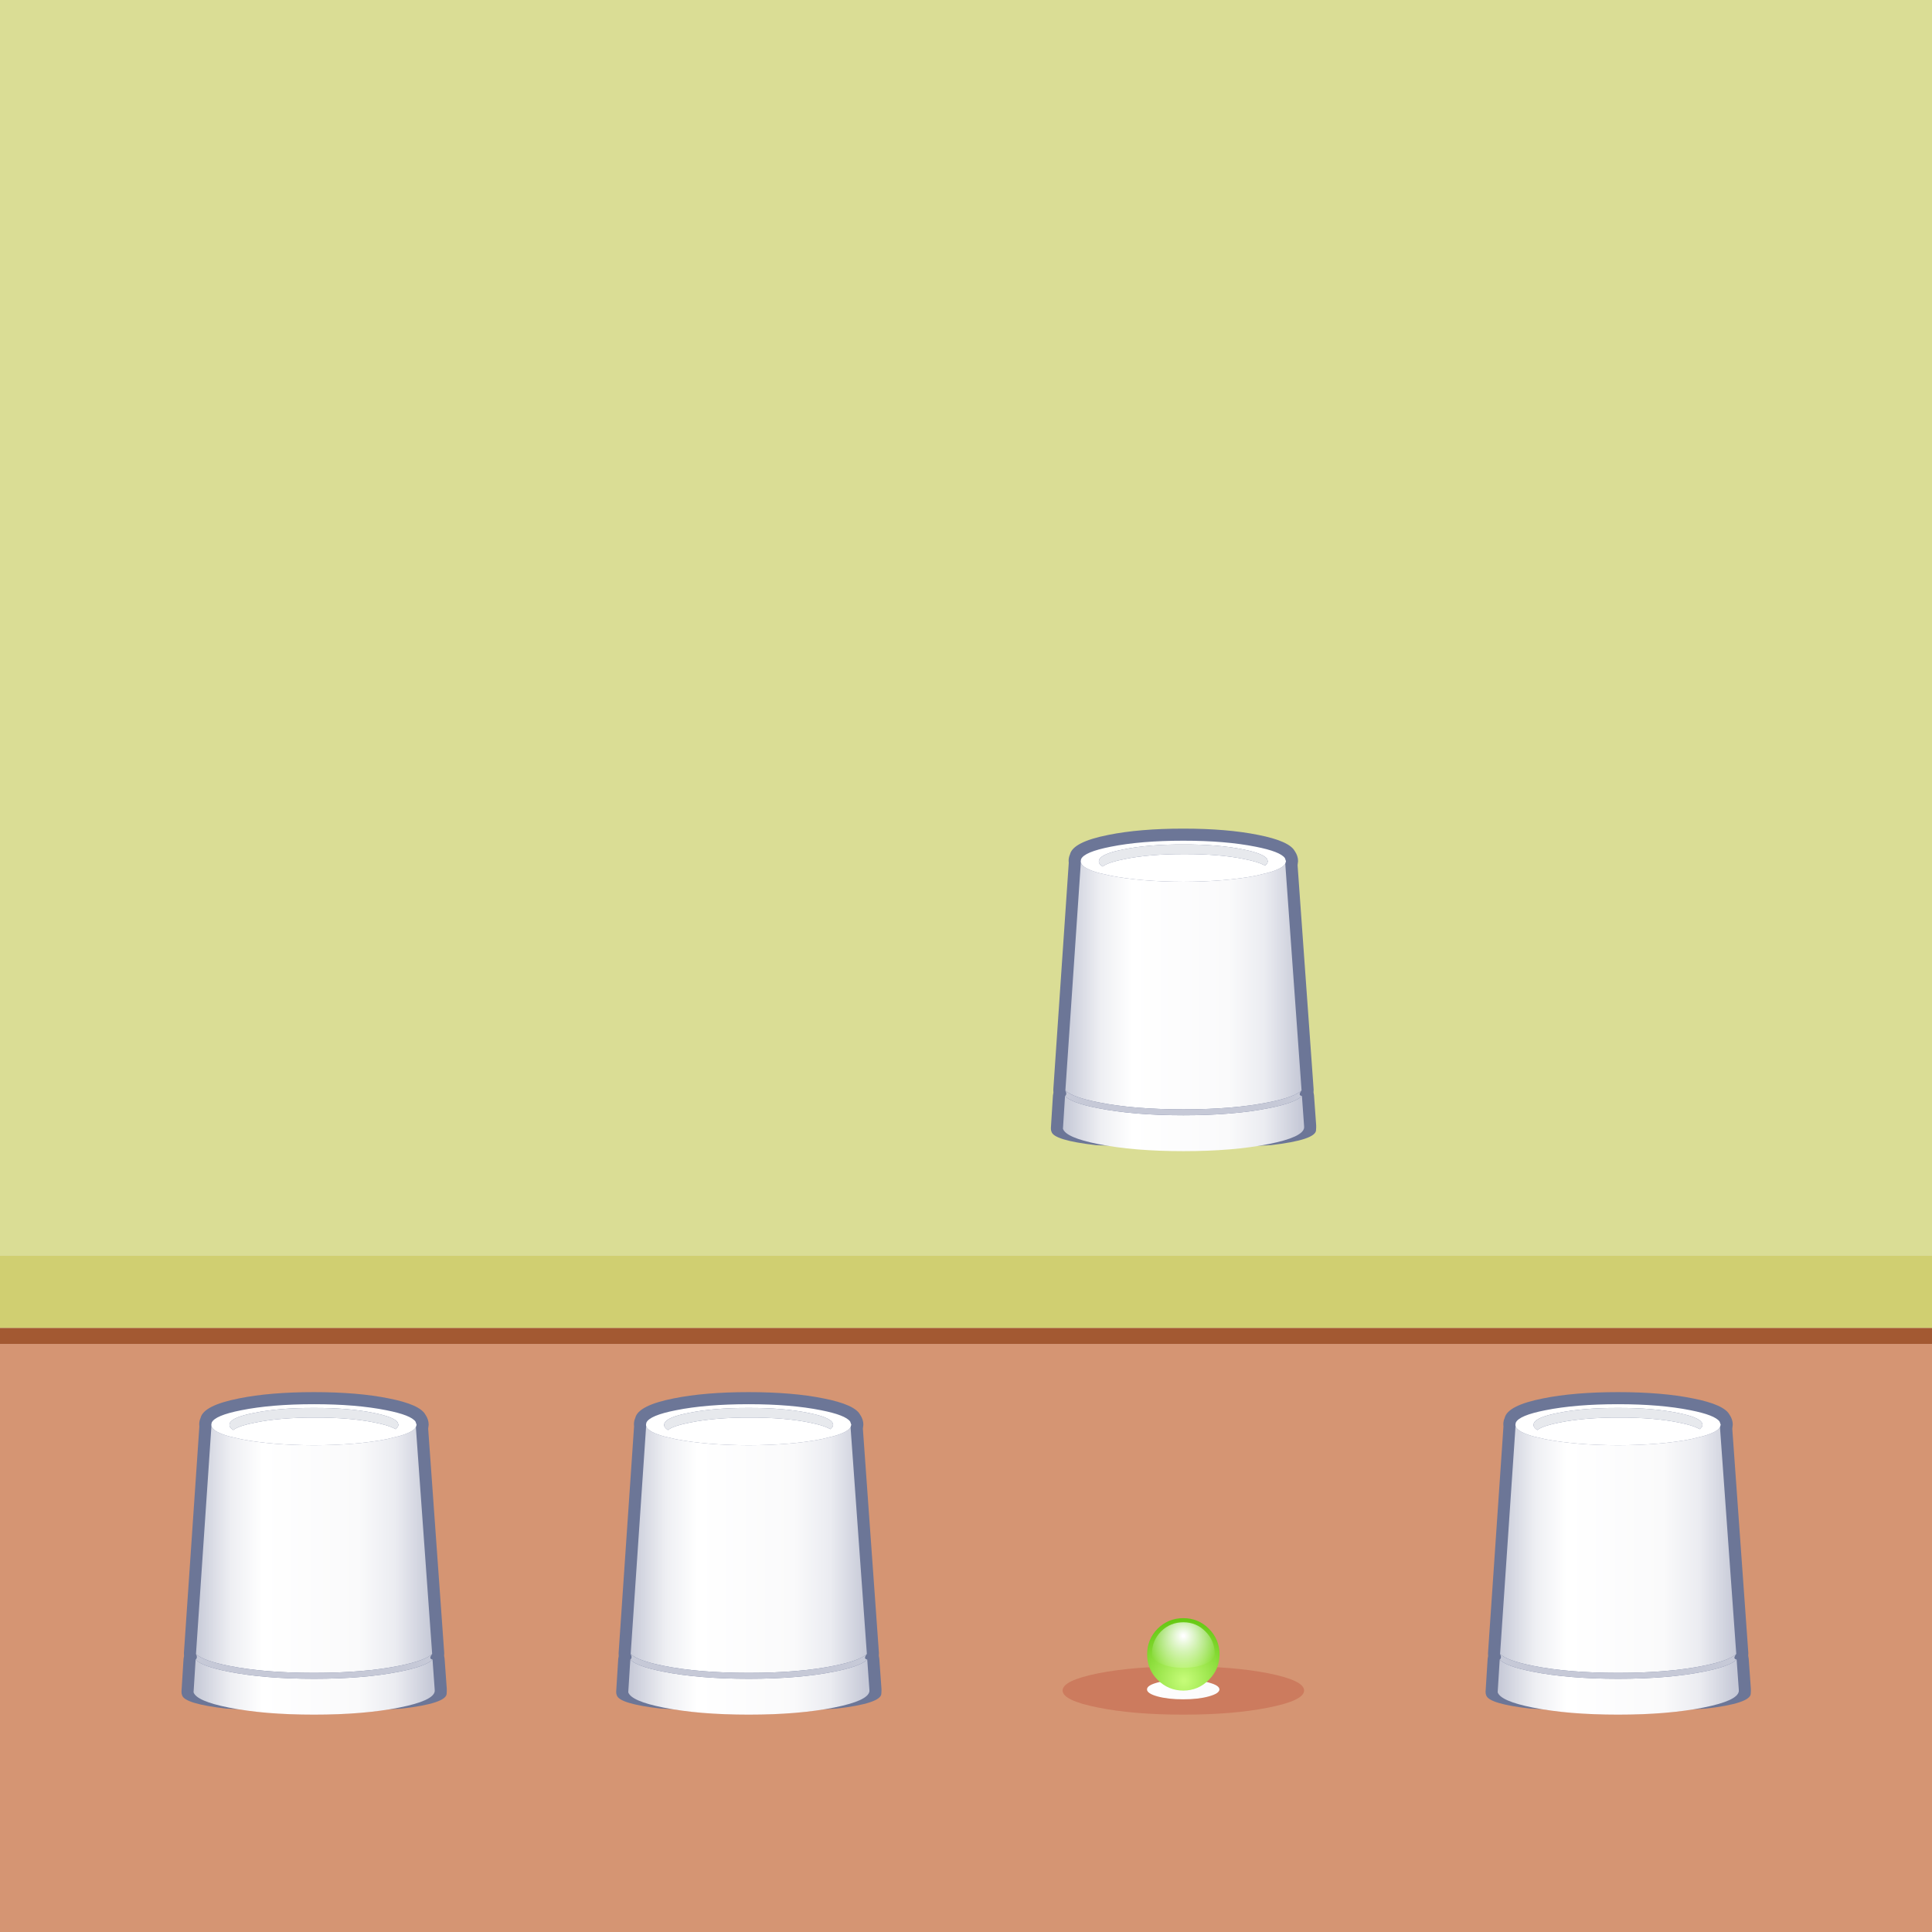
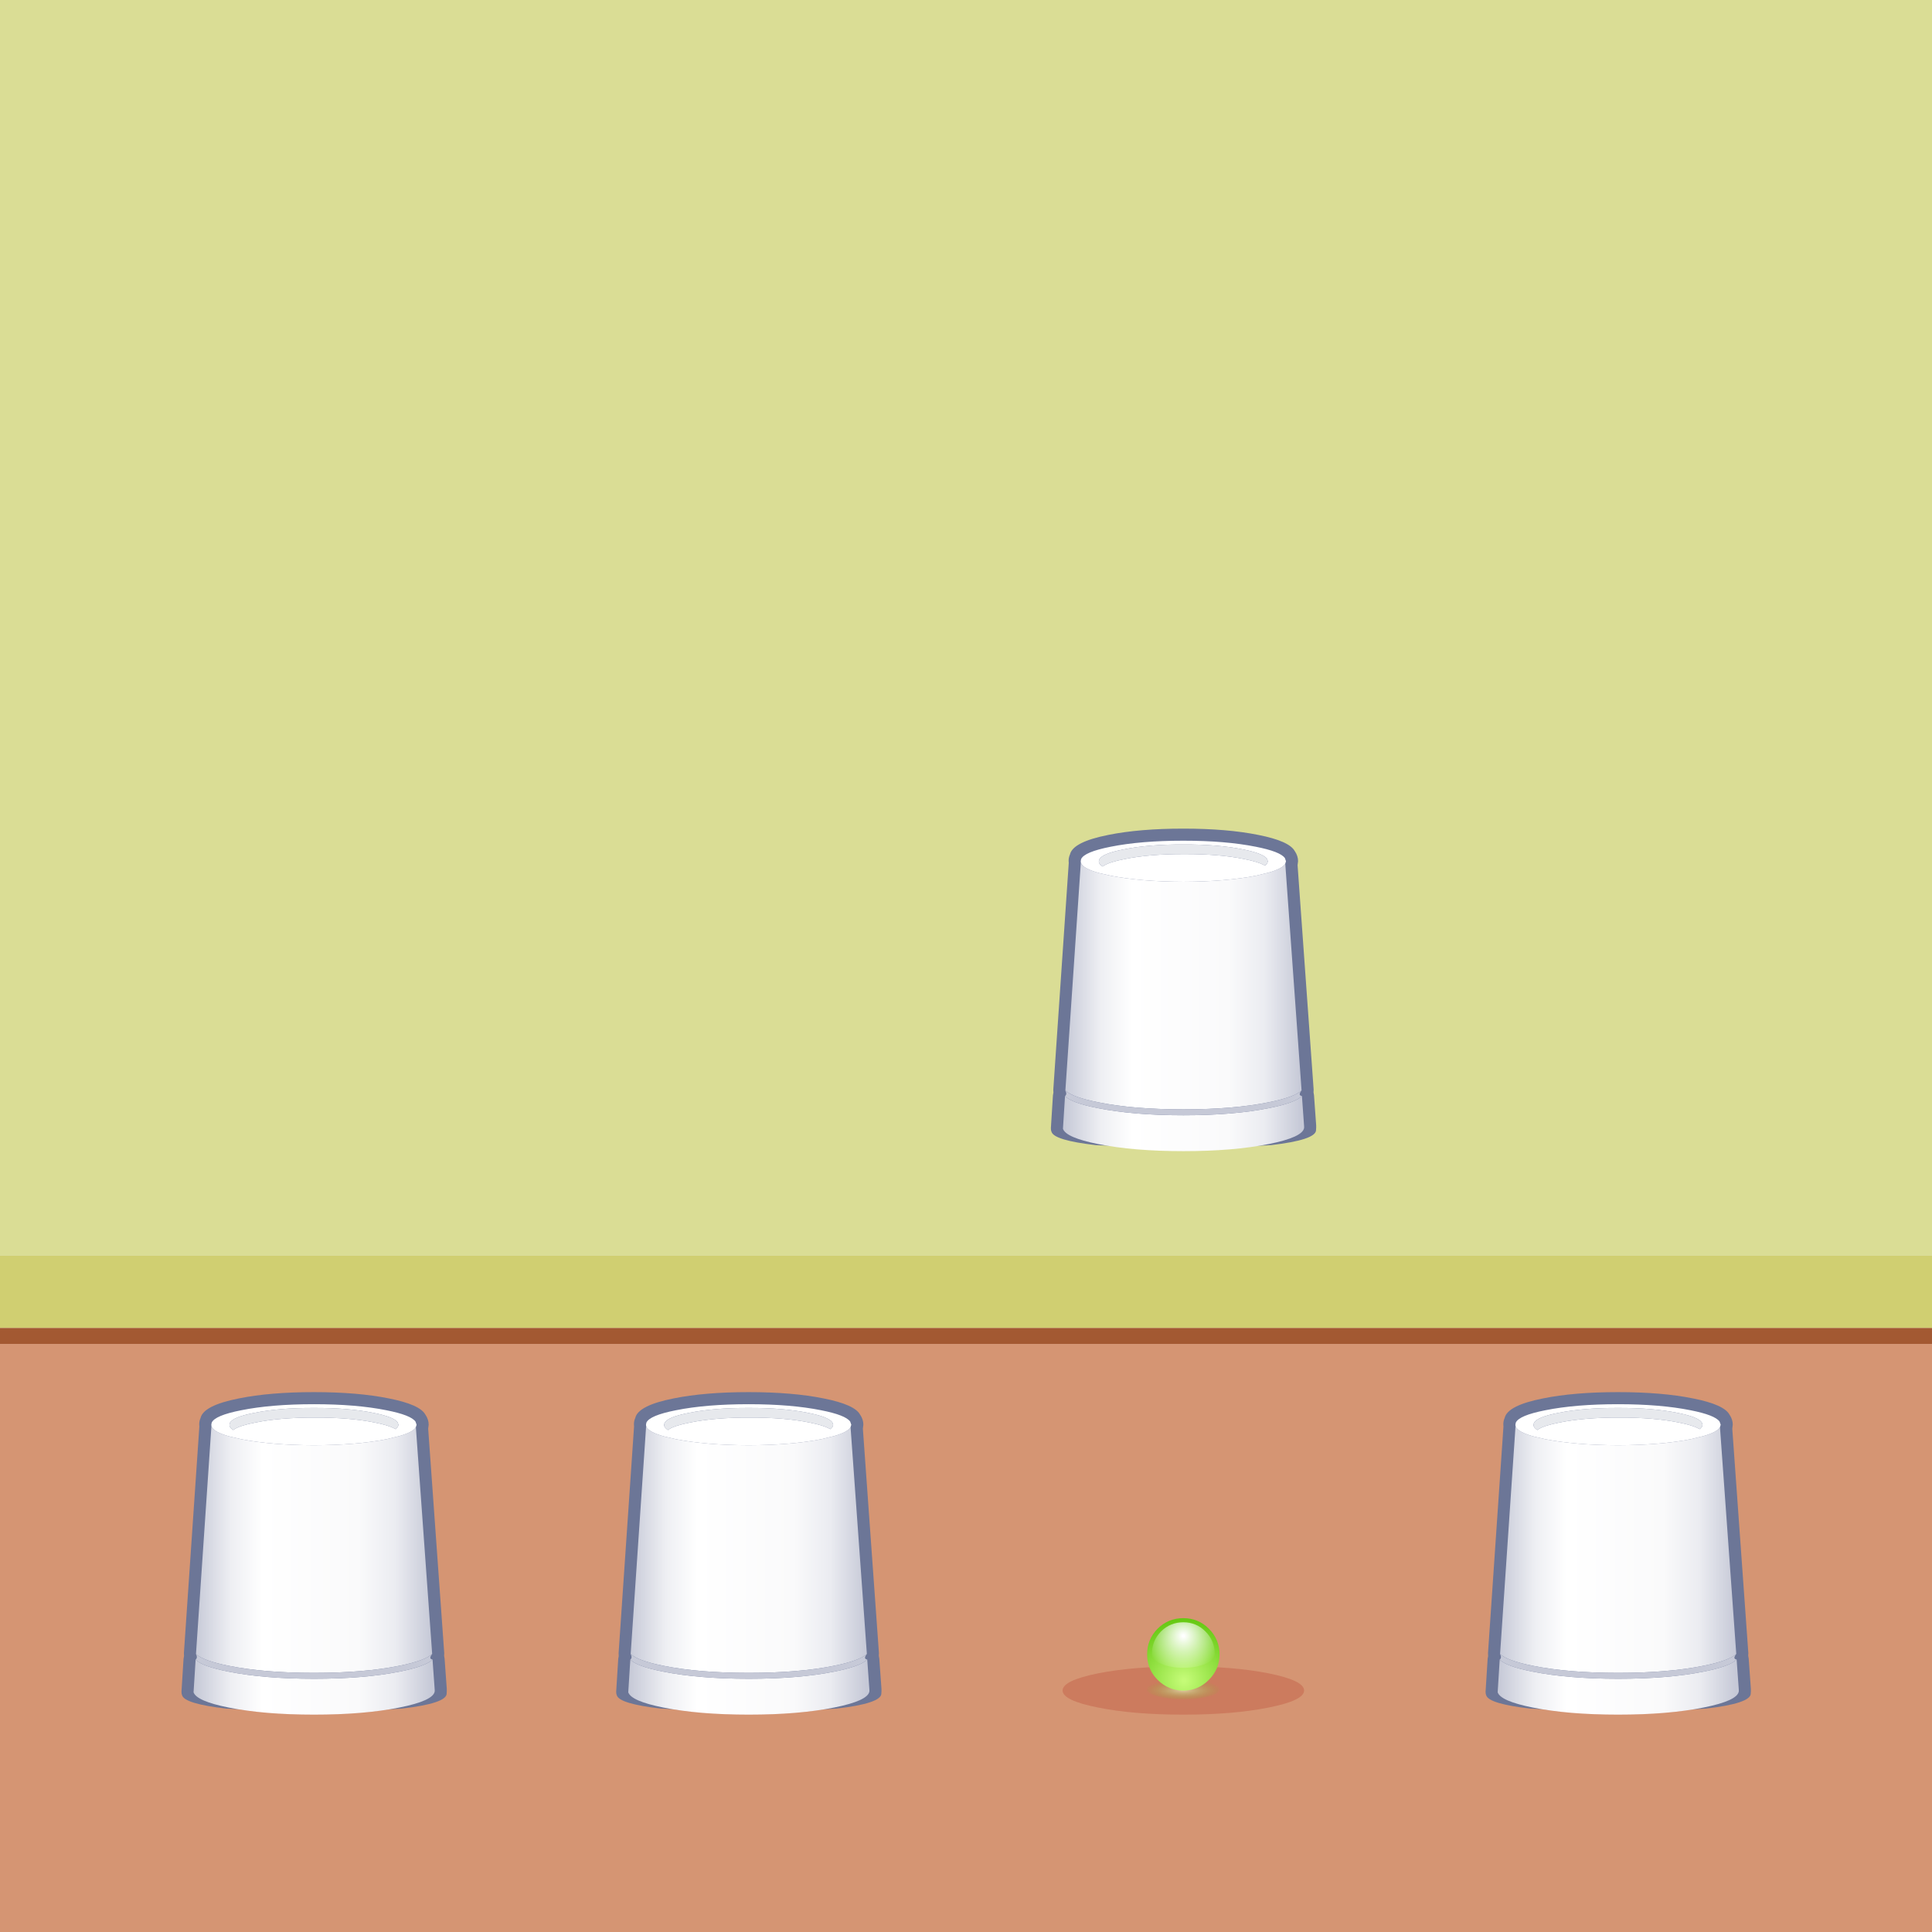
<svg xmlns="http://www.w3.org/2000/svg" width="64" height="64" viewBox="0 0 240 240">
  <clipPath id="c">
    <rect x="0" y="0" width="240" height="240" />
  </clipPath>
  <g clip-path="url(#c)">
    <g transform="matrix(1 0 0 1 0 0) translate(0 0) scale(1 1) translate(0 0)">
      <path d="M0 155.95L0 0L240 0L240 155.95L0 155.95Z" fill="#dadd95" fill-rule="evenodd" />
      <path d="M240 166.95L240 240L0 240L0 166.95L240 166.95Z" fill="#d59573" fill-rule="evenodd" />
      <path d="M240 164.95L240 166.95L0 166.95L0 164.95L240 164.95Z" fill="#a35932" fill-rule="evenodd" />
      <path d="M240 155.95L240 164.95L0 164.95L0 155.95L240 155.95Z" fill="#d0cf71" fill-rule="evenodd" />
    </g>
    <g transform="translate(39 210) scale(0.3 0.3)">
      <g transform="matrix(1 0 0 1 0 0) translate(-50 -10) scale(1 1) translate(50 10)">
        <path d="M35.35 -7.1Q50 -4.15 50 0Q50 4.15 35.35 7.05Q20.7 10 0 10Q-20.7 10 -35.35 7.05Q-50 4.15 -50 0Q-50 -4.15 -35.35 -7.1Q-20.7 -10 0 -10Q20.7 -10 35.35 -7.1Z" fill="#cc7b5e" fill-rule="evenodd" />
      </g>
    </g>
    <g transform="translate(93 210) scale(0.3 0.3)">
      <g transform="matrix(1 0 0 1 0 0) translate(-50 -10) scale(1 1) translate(50 10)">
        <path d="M35.35 -7.1Q50 -4.15 50 0Q50 4.15 35.35 7.05Q20.7 10 0 10Q-20.7 10 -35.35 7.05Q-50 4.15 -50 0Q-50 -4.15 -35.35 -7.1Q-20.7 -10 0 -10Q20.7 -10 35.35 -7.1Z" fill="#cc7b5e" fill-rule="evenodd" />
      </g>
    </g>
    <g transform="translate(147 210) scale(0.3 0.3)">
      <g transform="matrix(1 0 0 1 0 0) translate(-50 -10) scale(1 1) translate(50 10)">
        <path d="M35.35 -7.1Q50 -4.15 50 0Q50 4.15 35.35 7.05Q20.7 10 0 10Q-20.7 10 -35.35 7.05Q-50 4.15 -50 0Q-50 -4.15 -35.35 -7.1Q-20.7 -10 0 -10Q20.7 -10 35.35 -7.1Z" fill="#cc7b5e" fill-rule="evenodd" />
      </g>
    </g>
    <g transform="translate(201 210) scale(0.3 0.3)">
      <g transform="matrix(1 0 0 1 0 0) translate(-50 -10) scale(1 1) translate(50 10)">
        <path d="M35.35 -7.1Q50 -4.15 50 0Q50 4.15 35.35 7.05Q20.7 10 0 10Q-20.7 10 -35.35 7.05Q-50 4.15 -50 0Q-50 -4.15 -35.35 -7.1Q-20.7 -10 0 -10Q20.7 -10 35.35 -7.1Z" fill="#cc7b5e" fill-rule="evenodd" />
      </g>
    </g>
    <g transform="translate(39 210) scale(0.3 0.3)">
      <g transform="matrix(1 0 0 1 0 0) translate(-54.85 -123.55) scale(1 1) translate(54.85 123.55)">
        <defs>
-           <linearGradient id="g1" gradientUnits="userSpaceOnUse" x1="-16384" y1="0" x2="16384" y2="0" spreadMethod="pad" gradientTransform="matrix(0.00299,0,0,0.00365,-0.35,-49.75)">
+           <linearGradient id="shape451svg_g1" gradientUnits="userSpaceOnUse" x1="-16384" y1="0" x2="16384" y2="0" spreadMethod="pad" gradientTransform="matrix(0.00299,0,0,0.00365,-0.35,-49.75)">
            <stop offset="0" stop-color="#c6c9d7" />
            <stop offset="0.153" stop-color="#eeeff3" />
            <stop offset="0.286" stop-color="#ffffff" />
            <stop offset="0.694" stop-color="#fafafb" />
            <stop offset="0.847" stop-color="#ebecf1" />
            <stop offset="1" stop-color="#c6c9d7" />
          </linearGradient>
        </defs>
        <path d="M47.5 -110.1L47.5 -110.05L47.3 -108.4L53.95 -15.5L53.9 -14.35L54.1 -13.2L55 -0.65L55 -0.3L55 0.35L54.95 1.05L54.95 1.3Q54.85 5.35 36.35 7.5L0.05 9.3L-36.3 7.5Q-53.65 5.5 -54.6 1.95L-54.8 1.3L-54.85 0.45L-54 -13.1L-53.8 -14.25L-53.85 -15.45L-47.45 -109.35L-47.5 -110.05L-47.5 -110.1Q-47.55 -111.5 -46.95 -112.85Q-45.75 -118.05 -31.05 -120.95Q-18.2 -123.55 0 -123.55Q18.15 -123.55 31 -120.95Q43.95 -118.4 46.15 -114.2L46.2 -114.15Q47.5 -112.2 47.5 -110.1Z" fill="#6c7697" fill-rule="evenodd" />
-         <path d="M35.35 -105.35L35.5 -105.4Q41.1 -107.05 42.2 -109.05L48.95 -15.15Q46.05 -12.35 35.4 -10.25Q20.75 -7.3 0.05 -7.3Q-20.7 -7.3 -35.35 -10.25Q-45.95 -12.35 -48.85 -15.1L-42.45 -109.5Q-41.7 -107 -34.45 -105.05L-34.15 -105L-30.1 -104.05Q-17.65 -101.6 0 -101.55Q17.55 -101.6 30 -104.05L35.35 -105.35ZM35.4 -7.8Q46.35 -10 49.1 -12.85L50 -0.3L50 0.35Q49.45 4.25 35.4 7.05Q20.75 10 0.05 10Q-20.7 10 -35.35 7.05Q-48.6 4.4 -49.85 0.75L-49 -12.8Q-46.25 -9.95 -35.35 -7.8Q-20.7 -4.85 0.05 -4.85Q20.75 -4.85 35.4 -7.8Z" fill="url(#g1)" fill-rule="evenodd" />
+         <path d="M35.35 -105.35L35.5 -105.4Q41.1 -107.05 42.2 -109.05L48.95 -15.15Q46.05 -12.35 35.4 -10.25Q20.75 -7.3 0.05 -7.3Q-20.7 -7.3 -35.35 -10.25Q-45.95 -12.35 -48.85 -15.1L-42.45 -109.5Q-41.7 -107 -34.45 -105.05L-34.15 -105L-30.1 -104.05Q-17.65 -101.6 0 -101.55Q17.55 -101.6 30 -104.05L35.35 -105.35ZM35.4 -7.8Q46.35 -10 49.1 -12.85L50 -0.3L50 0.35Q49.45 4.25 35.4 7.05Q20.75 10 0.05 10Q-20.7 10 -35.35 7.05Q-48.6 4.4 -49.85 0.75L-49 -12.8Q-46.25 -9.95 -35.35 -7.8Q-20.7 -4.85 0.05 -4.85Q20.75 -4.85 35.4 -7.8Z" fill="url(#shape451svg_g1)" fill-rule="evenodd" />
        <path d="M35.5 -105.4L35.35 -105.4L35.35 -105.35L30 -104.05Q17.55 -101.6 0 -101.55Q-17.65 -101.6 -30.1 -104.05L-34.15 -105L-34.45 -105.05Q-41.7 -107 -42.45 -109.5L-42.5 -110.05L-42.35 -110.9Q-41.05 -113.9 -30.1 -116.05Q-17.65 -118.55 0 -118.55Q17.55 -118.55 30 -116.05Q40.15 -114.05 42.05 -111.35L42.5 -110.05L42.2 -109.05Q41.1 -107.05 35.5 -105.4ZM33.4 -108.45L33.85 -108.2L34.75 -109.2L35 -110L34.65 -111.05Q33.05 -113.3 24.7 -114.95Q14.45 -117.05 0 -117Q-14.55 -117.05 -24.75 -114.95Q-33.8 -113.2 -34.85 -110.7L-35 -110L-34.95 -109.55Q-34.7 -108.65 -33.4 -107.85L-32.9 -108.2Q-30.5 -109.75 -24.25 -110.95Q-14.05 -113.05 0.5 -113Q14.95 -113.05 25.2 -110.95Q30.8 -109.85 33.4 -108.45Z" fill="#ffffff" fill-rule="evenodd" />
        <path d="M33.85 -108.2L33.4 -108.45Q30.8 -109.85 25.2 -110.95Q14.95 -113.05 0.5 -113Q-14.05 -113.05 -24.25 -110.95Q-30.5 -109.75 -32.9 -108.2L-33.4 -107.85Q-34.7 -108.65 -34.95 -109.55L-35 -110L-34.85 -110.7Q-33.8 -113.2 -24.75 -114.95Q-14.55 -117.05 0 -117Q14.45 -117.05 24.7 -114.95Q33.05 -113.3 34.65 -111.05L35 -110L34.75 -109.2L33.85 -108.2Z" fill="#e7e9ed" fill-rule="evenodd" />
        <path d="M49.1 -12.85Q46.35 -10 35.4 -7.8Q20.75 -4.85 0.05 -4.85Q-20.7 -4.85 -35.35 -7.8Q-46.25 -9.95 -49 -12.8Q-48.05 -13.55 -48.85 -15.1Q-45.95 -12.35 -35.35 -10.25Q-20.7 -7.3 0.05 -7.3Q20.75 -7.3 35.4 -10.25Q46.05 -12.35 48.95 -15.15Q47.35 -13.05 49.1 -12.85Z" fill="#c6c9d7" fill-rule="evenodd" />
      </g>
    </g>
    <g transform="translate(93 210) scale(0.3 0.3)">
      <g transform="matrix(1 0 0 1 0 0) translate(-54.85 -123.55) scale(1 1) translate(54.85 123.55)">
        <defs>
-           <linearGradient id="g1" gradientUnits="userSpaceOnUse" x1="-16384" y1="0" x2="16384" y2="0" spreadMethod="pad" gradientTransform="matrix(0.00299,0,0,0.00365,-0.35,-49.75)">
+           <linearGradient id="shape451svg_g1" gradientUnits="userSpaceOnUse" x1="-16384" y1="0" x2="16384" y2="0" spreadMethod="pad" gradientTransform="matrix(0.00299,0,0,0.00365,-0.35,-49.75)">
            <stop offset="0" stop-color="#c6c9d7" />
            <stop offset="0.153" stop-color="#eeeff3" />
            <stop offset="0.286" stop-color="#ffffff" />
            <stop offset="0.694" stop-color="#fafafb" />
            <stop offset="0.847" stop-color="#ebecf1" />
            <stop offset="1" stop-color="#c6c9d7" />
          </linearGradient>
        </defs>
        <path d="M47.5 -110.1L47.5 -110.05L47.3 -108.4L53.95 -15.5L53.9 -14.35L54.1 -13.2L55 -0.65L55 -0.3L55 0.35L54.95 1.05L54.95 1.3Q54.85 5.35 36.35 7.5L0.05 9.3L-36.3 7.5Q-53.65 5.5 -54.6 1.95L-54.8 1.3L-54.85 0.45L-54 -13.1L-53.8 -14.25L-53.85 -15.45L-47.45 -109.35L-47.5 -110.05L-47.5 -110.1Q-47.55 -111.5 -46.95 -112.85Q-45.75 -118.05 -31.05 -120.95Q-18.2 -123.55 0 -123.55Q18.15 -123.55 31 -120.95Q43.95 -118.4 46.15 -114.2L46.2 -114.15Q47.5 -112.2 47.5 -110.1Z" fill="#6c7697" fill-rule="evenodd" />
-         <path d="M35.35 -105.35L35.5 -105.4Q41.1 -107.05 42.2 -109.05L48.95 -15.15Q46.05 -12.35 35.4 -10.25Q20.75 -7.3 0.05 -7.3Q-20.7 -7.3 -35.35 -10.25Q-45.95 -12.35 -48.85 -15.1L-42.45 -109.5Q-41.7 -107 -34.45 -105.05L-34.15 -105L-30.1 -104.05Q-17.65 -101.6 0 -101.55Q17.55 -101.6 30 -104.05L35.35 -105.35ZM35.4 -7.8Q46.35 -10 49.1 -12.85L50 -0.3L50 0.35Q49.45 4.25 35.4 7.05Q20.75 10 0.05 10Q-20.7 10 -35.35 7.05Q-48.6 4.4 -49.85 0.75L-49 -12.8Q-46.25 -9.95 -35.35 -7.8Q-20.7 -4.85 0.05 -4.85Q20.75 -4.85 35.4 -7.8Z" fill="url(#g1)" fill-rule="evenodd" />
+         <path d="M35.35 -105.35L35.5 -105.4Q41.1 -107.05 42.2 -109.05L48.95 -15.15Q46.05 -12.35 35.4 -10.25Q20.75 -7.3 0.05 -7.3Q-20.7 -7.3 -35.35 -10.25Q-45.95 -12.35 -48.85 -15.1L-42.45 -109.5Q-41.7 -107 -34.45 -105.05L-34.15 -105L-30.1 -104.05Q-17.65 -101.6 0 -101.55Q17.55 -101.6 30 -104.05L35.35 -105.35ZM35.4 -7.8Q46.35 -10 49.1 -12.85L50 -0.3L50 0.35Q49.45 4.25 35.4 7.05Q20.75 10 0.05 10Q-20.7 10 -35.35 7.05Q-48.6 4.4 -49.85 0.75L-49 -12.8Q-46.25 -9.95 -35.35 -7.8Q-20.7 -4.85 0.05 -4.85Q20.75 -4.85 35.4 -7.8Z" fill="url(#shape451svg_g1)" fill-rule="evenodd" />
        <path d="M35.5 -105.4L35.35 -105.4L35.35 -105.35L30 -104.05Q17.55 -101.6 0 -101.55Q-17.65 -101.6 -30.1 -104.05L-34.15 -105L-34.45 -105.05Q-41.7 -107 -42.45 -109.5L-42.5 -110.05L-42.35 -110.9Q-41.05 -113.9 -30.1 -116.05Q-17.65 -118.55 0 -118.55Q17.55 -118.55 30 -116.05Q40.15 -114.05 42.05 -111.35L42.5 -110.05L42.2 -109.05Q41.1 -107.05 35.5 -105.4ZM33.4 -108.45L33.85 -108.2L34.75 -109.2L35 -110L34.65 -111.05Q33.05 -113.3 24.7 -114.95Q14.45 -117.05 0 -117Q-14.55 -117.05 -24.75 -114.95Q-33.8 -113.2 -34.85 -110.7L-35 -110L-34.95 -109.55Q-34.7 -108.65 -33.4 -107.85L-32.9 -108.2Q-30.5 -109.75 -24.25 -110.95Q-14.05 -113.05 0.5 -113Q14.95 -113.05 25.2 -110.95Q30.8 -109.85 33.4 -108.45Z" fill="#ffffff" fill-rule="evenodd" />
        <path d="M33.85 -108.2L33.4 -108.45Q30.8 -109.85 25.2 -110.95Q14.95 -113.05 0.5 -113Q-14.05 -113.05 -24.25 -110.95Q-30.5 -109.75 -32.9 -108.2L-33.4 -107.85Q-34.7 -108.65 -34.95 -109.55L-35 -110L-34.85 -110.7Q-33.8 -113.2 -24.75 -114.95Q-14.55 -117.05 0 -117Q14.45 -117.05 24.7 -114.95Q33.05 -113.3 34.65 -111.05L35 -110L34.75 -109.2L33.85 -108.2Z" fill="#e7e9ed" fill-rule="evenodd" />
        <path d="M49.1 -12.85Q46.35 -10 35.4 -7.8Q20.75 -4.85 0.05 -4.85Q-20.7 -4.85 -35.35 -7.8Q-46.25 -9.95 -49 -12.8Q-48.05 -13.55 -48.85 -15.1Q-45.95 -12.35 -35.35 -10.25Q-20.7 -7.3 0.05 -7.3Q20.75 -7.3 35.4 -10.25Q46.05 -12.35 48.95 -15.15Q47.35 -13.05 49.1 -12.85Z" fill="#c6c9d7" fill-rule="evenodd" />
      </g>
    </g>
    <g transform="translate(201 210) scale(0.3 0.3)">
      <g transform="matrix(1 0 0 1 0 0) translate(-54.85 -123.55) scale(1 1) translate(54.85 123.55)">
        <defs>
-           <linearGradient id="g1" gradientUnits="userSpaceOnUse" x1="-16384" y1="0" x2="16384" y2="0" spreadMethod="pad" gradientTransform="matrix(0.00299,0,0,0.00365,-0.35,-49.75)">
+           <linearGradient id="shape451svg_g1" gradientUnits="userSpaceOnUse" x1="-16384" y1="0" x2="16384" y2="0" spreadMethod="pad" gradientTransform="matrix(0.00299,0,0,0.00365,-0.35,-49.75)">
            <stop offset="0" stop-color="#c6c9d7" />
            <stop offset="0.153" stop-color="#eeeff3" />
            <stop offset="0.286" stop-color="#ffffff" />
            <stop offset="0.694" stop-color="#fafafb" />
            <stop offset="0.847" stop-color="#ebecf1" />
            <stop offset="1" stop-color="#c6c9d7" />
          </linearGradient>
        </defs>
        <path d="M47.5 -110.1L47.5 -110.05L47.3 -108.4L53.95 -15.5L53.9 -14.35L54.1 -13.2L55 -0.65L55 -0.3L55 0.35L54.95 1.05L54.95 1.3Q54.85 5.35 36.35 7.5L0.05 9.3L-36.3 7.5Q-53.65 5.5 -54.6 1.95L-54.8 1.3L-54.85 0.45L-54 -13.1L-53.8 -14.25L-53.85 -15.45L-47.45 -109.35L-47.5 -110.05L-47.5 -110.1Q-47.55 -111.5 -46.95 -112.85Q-45.75 -118.05 -31.05 -120.95Q-18.2 -123.55 0 -123.55Q18.15 -123.55 31 -120.95Q43.95 -118.4 46.15 -114.2L46.2 -114.15Q47.5 -112.2 47.5 -110.1Z" fill="#6c7697" fill-rule="evenodd" />
-         <path d="M35.35 -105.35L35.5 -105.4Q41.1 -107.05 42.2 -109.05L48.95 -15.15Q46.05 -12.35 35.4 -10.25Q20.75 -7.3 0.05 -7.3Q-20.7 -7.3 -35.35 -10.25Q-45.95 -12.35 -48.85 -15.1L-42.45 -109.5Q-41.7 -107 -34.45 -105.05L-34.15 -105L-30.1 -104.05Q-17.65 -101.6 0 -101.55Q17.55 -101.6 30 -104.05L35.35 -105.35ZM35.4 -7.8Q46.35 -10 49.1 -12.85L50 -0.3L50 0.35Q49.45 4.25 35.4 7.05Q20.75 10 0.05 10Q-20.7 10 -35.35 7.05Q-48.6 4.4 -49.85 0.75L-49 -12.8Q-46.25 -9.95 -35.35 -7.8Q-20.7 -4.85 0.05 -4.85Q20.75 -4.85 35.4 -7.8Z" fill="url(#g1)" fill-rule="evenodd" />
+         <path d="M35.35 -105.35L35.5 -105.4Q41.1 -107.05 42.2 -109.05L48.95 -15.15Q46.05 -12.35 35.4 -10.25Q20.75 -7.3 0.05 -7.3Q-20.7 -7.3 -35.35 -10.25Q-45.95 -12.35 -48.85 -15.1L-42.45 -109.5Q-41.7 -107 -34.45 -105.05L-34.15 -105L-30.1 -104.05Q-17.65 -101.6 0 -101.55Q17.55 -101.6 30 -104.05L35.35 -105.35ZM35.4 -7.8Q46.35 -10 49.1 -12.85L50 -0.3L50 0.35Q49.45 4.25 35.4 7.05Q20.75 10 0.05 10Q-20.7 10 -35.35 7.05Q-48.6 4.4 -49.85 0.75L-49 -12.8Q-46.25 -9.95 -35.35 -7.8Q-20.7 -4.85 0.05 -4.85Q20.75 -4.85 35.4 -7.8Z" fill="url(#shape451svg_g1)" fill-rule="evenodd" />
        <path d="M35.5 -105.4L35.35 -105.4L35.35 -105.35L30 -104.05Q17.55 -101.6 0 -101.55Q-17.65 -101.6 -30.1 -104.05L-34.15 -105L-34.45 -105.05Q-41.7 -107 -42.45 -109.5L-42.5 -110.05L-42.35 -110.9Q-41.05 -113.9 -30.1 -116.05Q-17.65 -118.55 0 -118.55Q17.55 -118.55 30 -116.05Q40.15 -114.05 42.05 -111.35L42.5 -110.05L42.2 -109.05Q41.1 -107.05 35.5 -105.4ZM33.4 -108.45L33.85 -108.2L34.75 -109.2L35 -110L34.65 -111.05Q33.05 -113.3 24.7 -114.95Q14.45 -117.05 0 -117Q-14.55 -117.05 -24.75 -114.95Q-33.8 -113.2 -34.85 -110.7L-35 -110L-34.95 -109.55Q-34.7 -108.65 -33.4 -107.85L-32.9 -108.2Q-30.5 -109.75 -24.25 -110.95Q-14.05 -113.05 0.5 -113Q14.95 -113.05 25.2 -110.95Q30.8 -109.85 33.4 -108.45Z" fill="#ffffff" fill-rule="evenodd" />
        <path d="M33.85 -108.2L33.4 -108.45Q30.8 -109.85 25.2 -110.95Q14.95 -113.05 0.5 -113Q-14.05 -113.05 -24.25 -110.95Q-30.5 -109.75 -32.9 -108.2L-33.4 -107.85Q-34.7 -108.65 -34.95 -109.55L-35 -110L-34.85 -110.7Q-33.8 -113.2 -24.75 -114.95Q-14.55 -117.05 0 -117Q14.45 -117.05 24.7 -114.95Q33.05 -113.3 34.65 -111.05L35 -110L34.75 -109.2L33.85 -108.2Z" fill="#e7e9ed" fill-rule="evenodd" />
        <path d="M49.1 -12.85Q46.35 -10 35.4 -7.8Q20.75 -4.85 0.05 -4.85Q-20.7 -4.85 -35.35 -7.8Q-46.25 -9.95 -49 -12.8Q-48.05 -13.55 -48.85 -15.1Q-45.95 -12.35 -35.35 -10.25Q-20.7 -7.3 0.05 -7.3Q20.75 -7.3 35.4 -10.25Q46.05 -12.35 48.95 -15.15Q47.35 -13.05 49.1 -12.85Z" fill="#c6c9d7" fill-rule="evenodd" />
      </g>
    </g>
    <g transform="translate(147 210) scale(0.3 0.3)">
      <g transform="matrix(1 0 0 1 0 0) translate(-15.05 -29.95) scale(1 1) translate(15.05 29.95)">
        <defs>
-           <radialGradient id="g1" gradientUnits="userSpaceOnUse" cx="0" cy="0" r="16384" spreadMethod="pad" gradientTransform="matrix(0.00098,0,0,0.00027,-0.15,-0.15)">
+           <radialGradient id="shape447svg_g1" gradientUnits="userSpaceOnUse" cx="0" cy="0" r="16384" spreadMethod="pad" gradientTransform="matrix(0.00098,0,0,0.00027,-0.15,-0.15)">
            <stop offset="0" stop-color="#f1fdd0" stop-opacity="0.6" />
            <stop offset="1" stop-color="#64c811" stop-opacity="0" />
          </radialGradient>
-           <radialGradient id="g2" gradientUnits="userSpaceOnUse" cx="0" cy="0" r="16384" spreadMethod="pad" gradientTransform="matrix(0.00157,0,0,0.00157,0.25,-4.15)">
+           <radialGradient id="shape447svg_g2" gradientUnits="userSpaceOnUse" cx="0" cy="0" r="16384" spreadMethod="pad" gradientTransform="matrix(0.00157,0,0,0.00157,0.25,-4.15)">
            <stop offset="0.027" stop-color="#c4fb77" />
            <stop offset="1" stop-color="#64c811" />
          </radialGradient>
-           <radialGradient id="g3" gradientUnits="userSpaceOnUse" cx="0" cy="0" r="16384" spreadMethod="pad" gradientTransform="matrix(0.00096,0,0,0.00096,0,-22.6)">
+           <radialGradient id="shape447svg_g3" gradientUnits="userSpaceOnUse" cx="0" cy="0" r="16384" spreadMethod="pad" gradientTransform="matrix(0.00096,0,0,0.00096,0,-22.6)">
            <stop offset="0.027" stop-color="#ffffff" />
            <stop offset="1" stop-color="#ffffff" stop-opacity="0" />
          </radialGradient>
        </defs>
-         <path d="M-0.05 -4.5Q6.15 -4.5 10.5 -3.3Q14.9 -2.15 14.95 -0.45Q14.9 1.25 10.5 2.45Q6.15 3.65 -0.05 3.65Q-6.3 3.65 -10.7 2.45Q-15.05 1.25 -15.05 -0.45Q-15.05 -2.15 -10.7 -3.3Q-6.3 -4.5 -0.05 -4.5Z" fill="url(#g1)" fill-rule="evenodd" />
-         <path d="M10.55 -4.4Q6.2 0 0 0.05Q-6.25 0 -10.65 -4.4Q-15 -8.75 -15 -14.95Q-15 -21.2 -10.65 -25.6Q-6.25 -29.95 0 -29.95Q6.2 -29.95 10.55 -25.6Q14.95 -21.2 15 -14.95Q14.95 -8.75 10.55 -4.4Z" fill="url(#g2)" fill-rule="evenodd" />
+         <path d="M-0.05 -4.5Q6.15 -4.5 10.5 -3.3Q14.9 -2.15 14.95 -0.45Q14.9 1.25 10.5 2.45Q6.15 3.65 -0.05 3.65Q-6.3 3.65 -10.7 2.45Q-15.05 1.25 -15.05 -0.45Q-15.05 -2.15 -10.7 -3.3Q-6.3 -4.5 -0.05 -4.5Z" fill="url(#shape447svg_g1)" fill-rule="evenodd" />
+         <path d="M10.55 -4.4Q6.2 0 0 0.05Q-6.25 0 -10.65 -4.4Q-15 -8.75 -15 -14.95Q-15 -21.2 -10.65 -25.6Q-6.25 -29.95 0 -29.95Q6.2 -29.95 10.55 -25.6Q14.95 -21.2 15 -14.95Q14.95 -8.75 10.55 -4.4Z" fill="url(#shape447svg_g2)" fill-rule="evenodd" />
        <path d="M9.1 -24.5L9.15 -24.45L9.1 -24.45L9.1 -24.5Z" fill="#ff0000" fill-rule="evenodd" />
-         <path d="M9.15 -24.45Q12.95 -20.65 13 -15.25L13 -15L12.9 -14.45Q12.6 -12.6 9.35 -11.15L9.1 -11.05L9.15 -11.05Q5.35 -9.4 0 -9.4Q-5.4 -9.4 -9.2 -11.05Q-12.65 -12.55 -12.95 -14.45L-13 -15L-13 -15.25Q-13 -20.55 -9.35 -24.35L-9.25 -24.45L-9.2 -24.5L-9.1 -24.6Q-5.3 -28.25 0 -28.25Q5.35 -28.25 9.1 -24.5L9.1 -24.45L9.15 -24.45Z" fill="url(#g3)" fill-rule="evenodd" />
+         <path d="M9.15 -24.45Q12.95 -20.65 13 -15.25L13 -15L12.9 -14.45Q12.6 -12.6 9.35 -11.15L9.1 -11.05L9.15 -11.05Q5.35 -9.4 0 -9.4Q-5.4 -9.4 -9.2 -11.05Q-12.65 -12.55 -12.95 -14.45L-13 -15L-13 -15.25Q-13 -20.55 -9.35 -24.35L-9.25 -24.45L-9.2 -24.5L-9.1 -24.6Q-5.3 -28.25 0 -28.25Q5.35 -28.25 9.1 -24.5L9.1 -24.45L9.15 -24.45Z" fill="url(#shape447svg_g3)" fill-rule="evenodd" />
      </g>
    </g>
    <g transform="translate(147 140) scale(0.3 0.3)">
      <g transform="matrix(1 0 0 1 0 0) translate(-54.85 -123.55) scale(1 1) translate(54.85 123.55)">
        <defs>
-           <linearGradient id="g1" gradientUnits="userSpaceOnUse" x1="-16384" y1="0" x2="16384" y2="0" spreadMethod="pad" gradientTransform="matrix(0.00299,0,0,0.00365,-0.35,-49.75)">
+           <linearGradient id="shape451svg_g1" gradientUnits="userSpaceOnUse" x1="-16384" y1="0" x2="16384" y2="0" spreadMethod="pad" gradientTransform="matrix(0.00299,0,0,0.00365,-0.35,-49.75)">
            <stop offset="0" stop-color="#c6c9d7" />
            <stop offset="0.153" stop-color="#eeeff3" />
            <stop offset="0.286" stop-color="#ffffff" />
            <stop offset="0.694" stop-color="#fafafb" />
            <stop offset="0.847" stop-color="#ebecf1" />
            <stop offset="1" stop-color="#c6c9d7" />
          </linearGradient>
        </defs>
        <path d="M47.5 -110.1L47.5 -110.05L47.3 -108.4L53.95 -15.5L53.9 -14.35L54.1 -13.2L55 -0.65L55 -0.3L55 0.35L54.95 1.05L54.95 1.3Q54.85 5.35 36.35 7.5L0.05 9.3L-36.3 7.5Q-53.65 5.5 -54.6 1.95L-54.8 1.3L-54.85 0.45L-54 -13.1L-53.8 -14.25L-53.85 -15.45L-47.45 -109.35L-47.5 -110.05L-47.5 -110.1Q-47.55 -111.5 -46.95 -112.85Q-45.75 -118.05 -31.05 -120.95Q-18.2 -123.55 0 -123.55Q18.15 -123.55 31 -120.95Q43.95 -118.4 46.15 -114.2L46.2 -114.15Q47.5 -112.2 47.5 -110.1Z" fill="#6c7697" fill-rule="evenodd" />
-         <path d="M35.35 -105.35L35.5 -105.4Q41.1 -107.05 42.2 -109.05L48.95 -15.15Q46.05 -12.35 35.4 -10.25Q20.75 -7.3 0.05 -7.3Q-20.7 -7.3 -35.35 -10.25Q-45.95 -12.35 -48.85 -15.1L-42.45 -109.5Q-41.7 -107 -34.45 -105.05L-34.15 -105L-30.1 -104.05Q-17.65 -101.6 0 -101.55Q17.55 -101.6 30 -104.05L35.35 -105.35ZM35.4 -7.8Q46.35 -10 49.1 -12.85L50 -0.3L50 0.35Q49.45 4.25 35.4 7.05Q20.75 10 0.05 10Q-20.7 10 -35.35 7.05Q-48.6 4.4 -49.85 0.75L-49 -12.8Q-46.25 -9.95 -35.35 -7.8Q-20.7 -4.85 0.05 -4.85Q20.75 -4.85 35.4 -7.8Z" fill="url(#g1)" fill-rule="evenodd" />
+         <path d="M35.35 -105.35L35.5 -105.4Q41.1 -107.05 42.2 -109.05L48.95 -15.15Q46.05 -12.35 35.4 -10.25Q20.75 -7.3 0.05 -7.3Q-20.7 -7.3 -35.35 -10.25Q-45.95 -12.35 -48.85 -15.1L-42.45 -109.5Q-41.7 -107 -34.45 -105.05L-34.15 -105L-30.1 -104.05Q-17.65 -101.6 0 -101.55Q17.55 -101.6 30 -104.05L35.35 -105.35ZM35.4 -7.8Q46.35 -10 49.1 -12.85L50 -0.3L50 0.35Q49.45 4.25 35.4 7.05Q20.75 10 0.05 10Q-20.7 10 -35.35 7.05Q-48.6 4.4 -49.85 0.75L-49 -12.8Q-46.25 -9.95 -35.35 -7.8Q-20.7 -4.85 0.05 -4.85Q20.75 -4.85 35.4 -7.8Z" fill="url(#shape451svg_g1)" fill-rule="evenodd" />
        <path d="M35.5 -105.4L35.35 -105.4L35.35 -105.35L30 -104.05Q17.55 -101.6 0 -101.55Q-17.65 -101.6 -30.1 -104.05L-34.15 -105L-34.45 -105.05Q-41.7 -107 -42.45 -109.5L-42.5 -110.05L-42.35 -110.9Q-41.05 -113.9 -30.1 -116.05Q-17.65 -118.55 0 -118.55Q17.55 -118.55 30 -116.05Q40.15 -114.05 42.05 -111.35L42.5 -110.05L42.2 -109.05Q41.1 -107.05 35.5 -105.4ZM33.4 -108.45L33.85 -108.2L34.75 -109.2L35 -110L34.65 -111.05Q33.05 -113.3 24.7 -114.95Q14.45 -117.05 0 -117Q-14.55 -117.05 -24.75 -114.95Q-33.8 -113.2 -34.85 -110.7L-35 -110L-34.95 -109.55Q-34.7 -108.65 -33.4 -107.85L-32.9 -108.2Q-30.5 -109.75 -24.25 -110.95Q-14.05 -113.05 0.5 -113Q14.95 -113.05 25.2 -110.95Q30.8 -109.85 33.4 -108.45Z" fill="#ffffff" fill-rule="evenodd" />
        <path d="M33.85 -108.2L33.4 -108.45Q30.8 -109.85 25.2 -110.95Q14.95 -113.05 0.5 -113Q-14.05 -113.05 -24.25 -110.95Q-30.5 -109.75 -32.9 -108.2L-33.4 -107.85Q-34.7 -108.65 -34.95 -109.55L-35 -110L-34.85 -110.7Q-33.8 -113.2 -24.75 -114.95Q-14.55 -117.05 0 -117Q14.45 -117.05 24.7 -114.95Q33.05 -113.3 34.65 -111.05L35 -110L34.75 -109.2L33.85 -108.2Z" fill="#e7e9ed" fill-rule="evenodd" />
        <path d="M49.1 -12.85Q46.35 -10 35.4 -7.8Q20.75 -4.85 0.05 -4.85Q-20.7 -4.85 -35.35 -7.8Q-46.25 -9.95 -49 -12.8Q-48.05 -13.55 -48.85 -15.1Q-45.95 -12.35 -35.35 -10.25Q-20.7 -7.3 0.05 -7.3Q20.75 -7.3 35.4 -10.25Q46.05 -12.35 48.95 -15.15Q47.35 -13.05 49.1 -12.85Z" fill="#c6c9d7" fill-rule="evenodd" />
      </g>
    </g>
  </g>
</svg>
